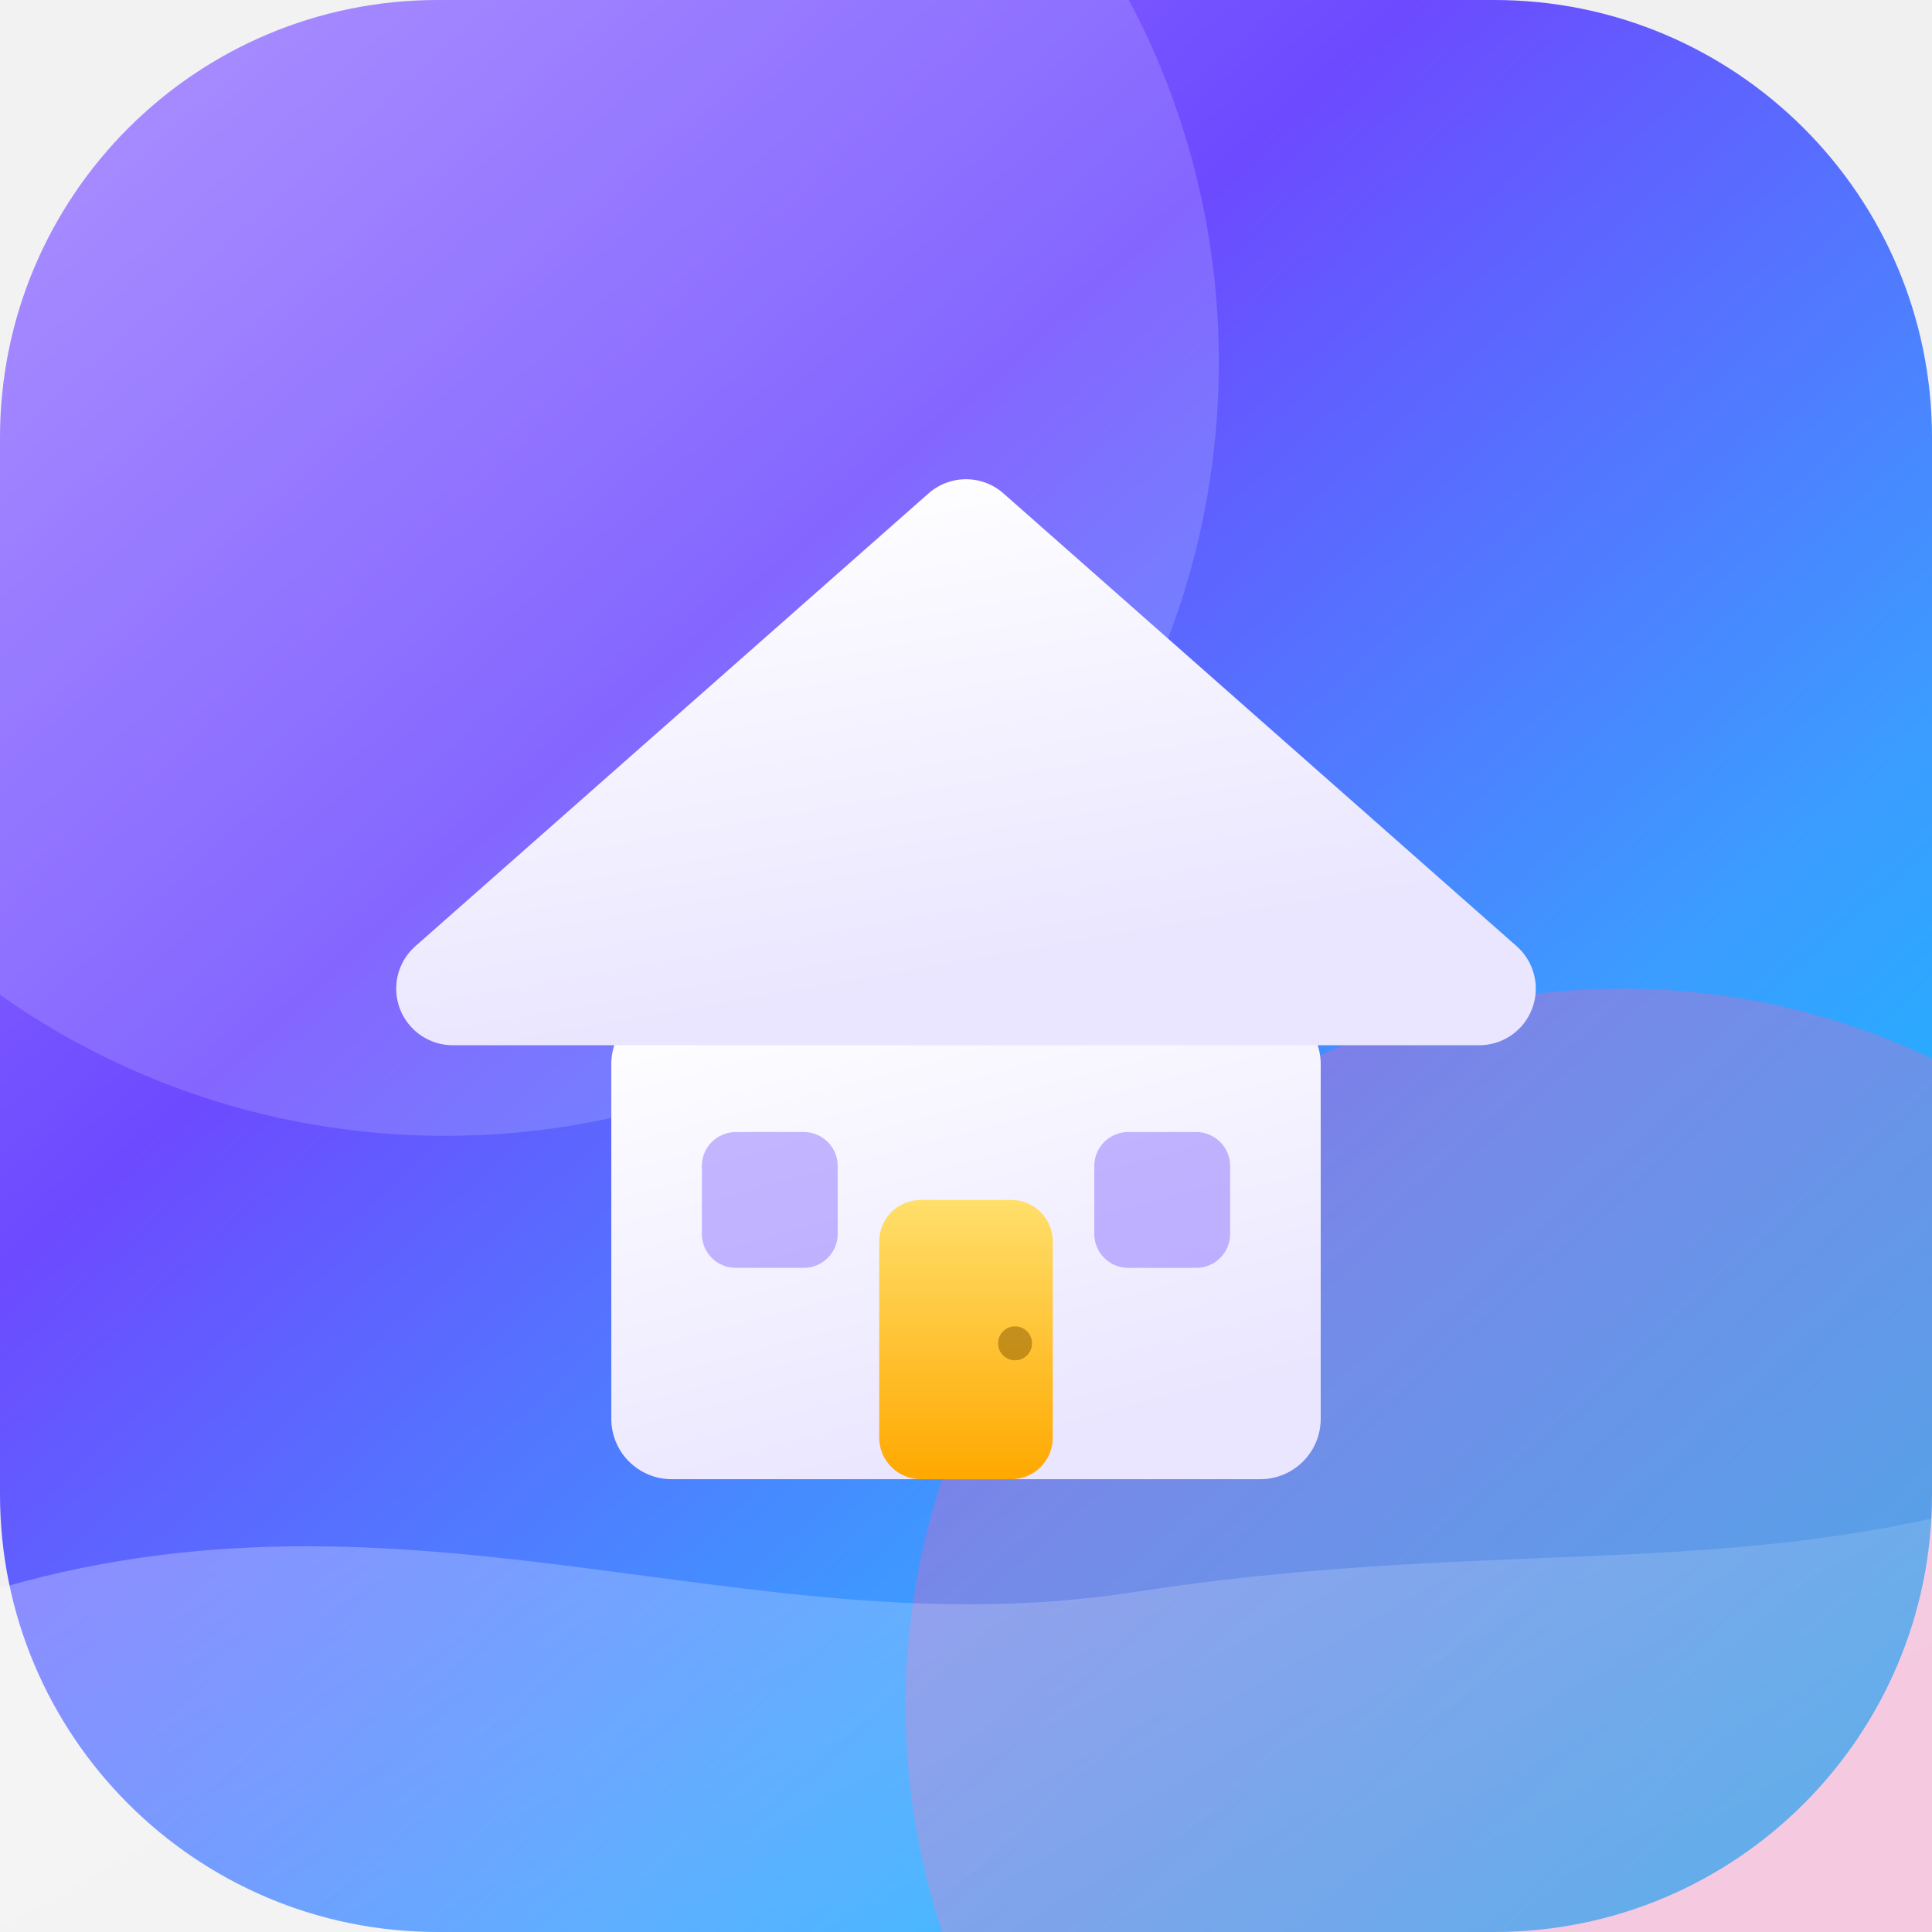
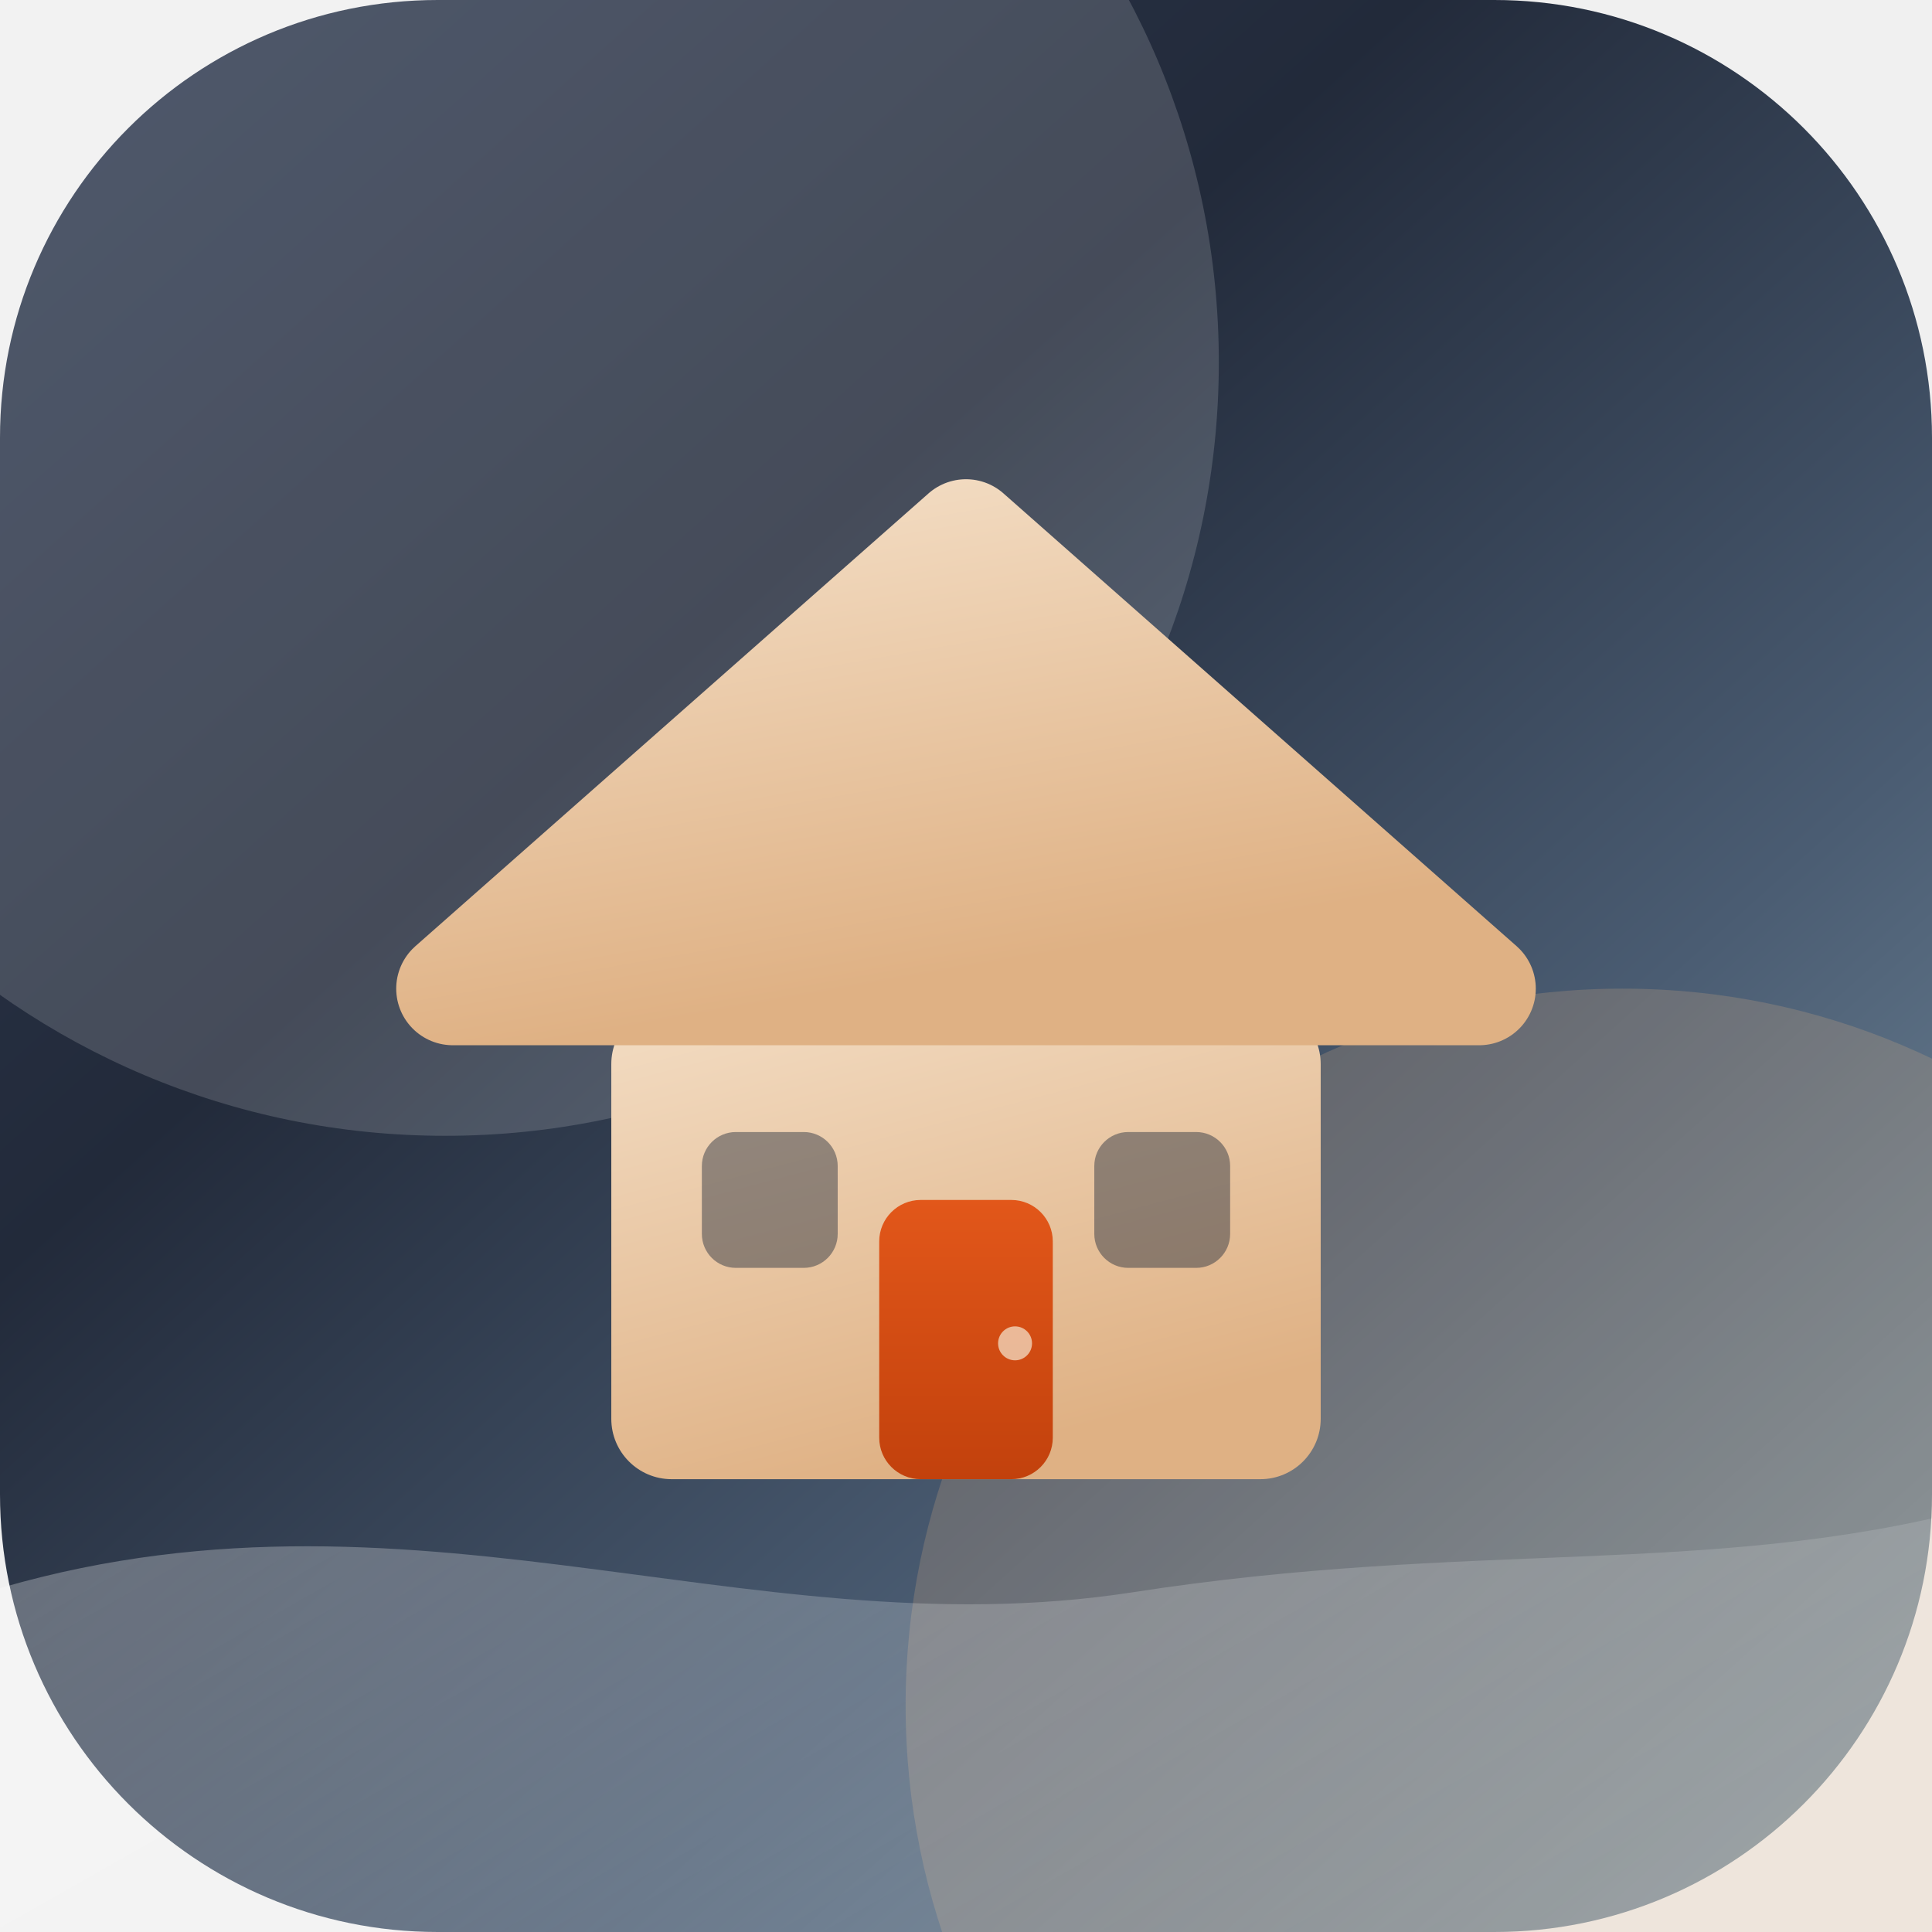
<svg xmlns="http://www.w3.org/2000/svg" viewBox="0 0 512 512" width="512" height="512" role="img" aria-label="4TURA Home">
  <defs>
    <linearGradient id="tile" x1="0.05" y1="0" x2="0.95" y2="1">
-       <stop offset="0%" stop-color="#9b7bff" />
-       <stop offset="34%" stop-color="#6d4aff" />
-       <stop offset="68%" stop-color="#3b9dff" />
-       <stop offset="100%" stop-color="#00c9ff" />
+       <stop offset="0%" stop-color="#2e3950" />
+       <stop offset="34%" stop-color="#222a3a" />
+       <stop offset="68%" stop-color="#4a5c72" />
+       <stop offset="100%" stop-color="#7f97a7" />
    </linearGradient>
    <linearGradient id="wall" x1="0" y1="0" x2="0.4" y2="1">
-       <stop offset="0%" stop-color="#ffffff" />
-       <stop offset="100%" stop-color="#eae6ff" />
+       <stop offset="0%" stop-color="#f3ddc4" />
+       <stop offset="100%" stop-color="#dfb184" />
    </linearGradient>
    <linearGradient id="door" x1="0" y1="0" x2="0" y2="1">
-       <stop offset="0%" stop-color="#ffdf6b" />
-       <stop offset="100%" stop-color="#ffa800" />
+       <stop offset="0%" stop-color="#e2571a" />
+       <stop offset="100%" stop-color="#c2410c" />
    </linearGradient>
    <linearGradient id="hill" x1="0" y1="0" x2="1" y2="0.4">
      <stop offset="0%" stop-color="#ffffff" stop-opacity="0.30" />
      <stop offset="100%" stop-color="#ffffff" stop-opacity="0.10" />
    </linearGradient>
  </defs>
  <rect width="512" height="512" rx="116" fill="url(#tile)" />
  <circle cx="118" cy="96" r="205" fill="#ffffff" opacity="0.16" />
-   <circle cx="430" cy="452" r="190" fill="#ff5eb1" opacity="0.30" />
+   <circle cx="430" cy="452" r="190" fill="#dfb184" opacity="0.22" />
  <path d="M-10 424 C 104 386, 196 438, 300 422 C 390 408, 452 418, 522 400 L 522 522 L -10 522 Z" fill="url(#hill)" />
  <rect x="162" y="266" width="188" height="126" rx="16" fill="url(#wall)" />
  <path d="M256 142 L392 262 L120 262 Z" fill="url(#wall)" stroke="url(#wall)" stroke-width="30" stroke-linejoin="round" />
  <rect x="233" y="318" width="46" height="74" rx="11" fill="url(#door)" />
-   <circle cx="269" cy="356" r="4.5" fill="#8a5a00" opacity="0.5" />
-   <rect x="186" y="300" width="36" height="36" rx="9" fill="#6d4aff" opacity="0.38" />
-   <rect x="290" y="300" width="36" height="36" rx="9" fill="#6d4aff" opacity="0.38" />
+   <circle cx="269" cy="356" r="4.5" fill="#f3ddc4" opacity="0.75" />
+   <rect x="186" y="300" width="36" height="36" rx="9" fill="#222a3a" opacity="0.45" />
+   <rect x="290" y="300" width="36" height="36" rx="9" fill="#222a3a" opacity="0.45" />
</svg>
